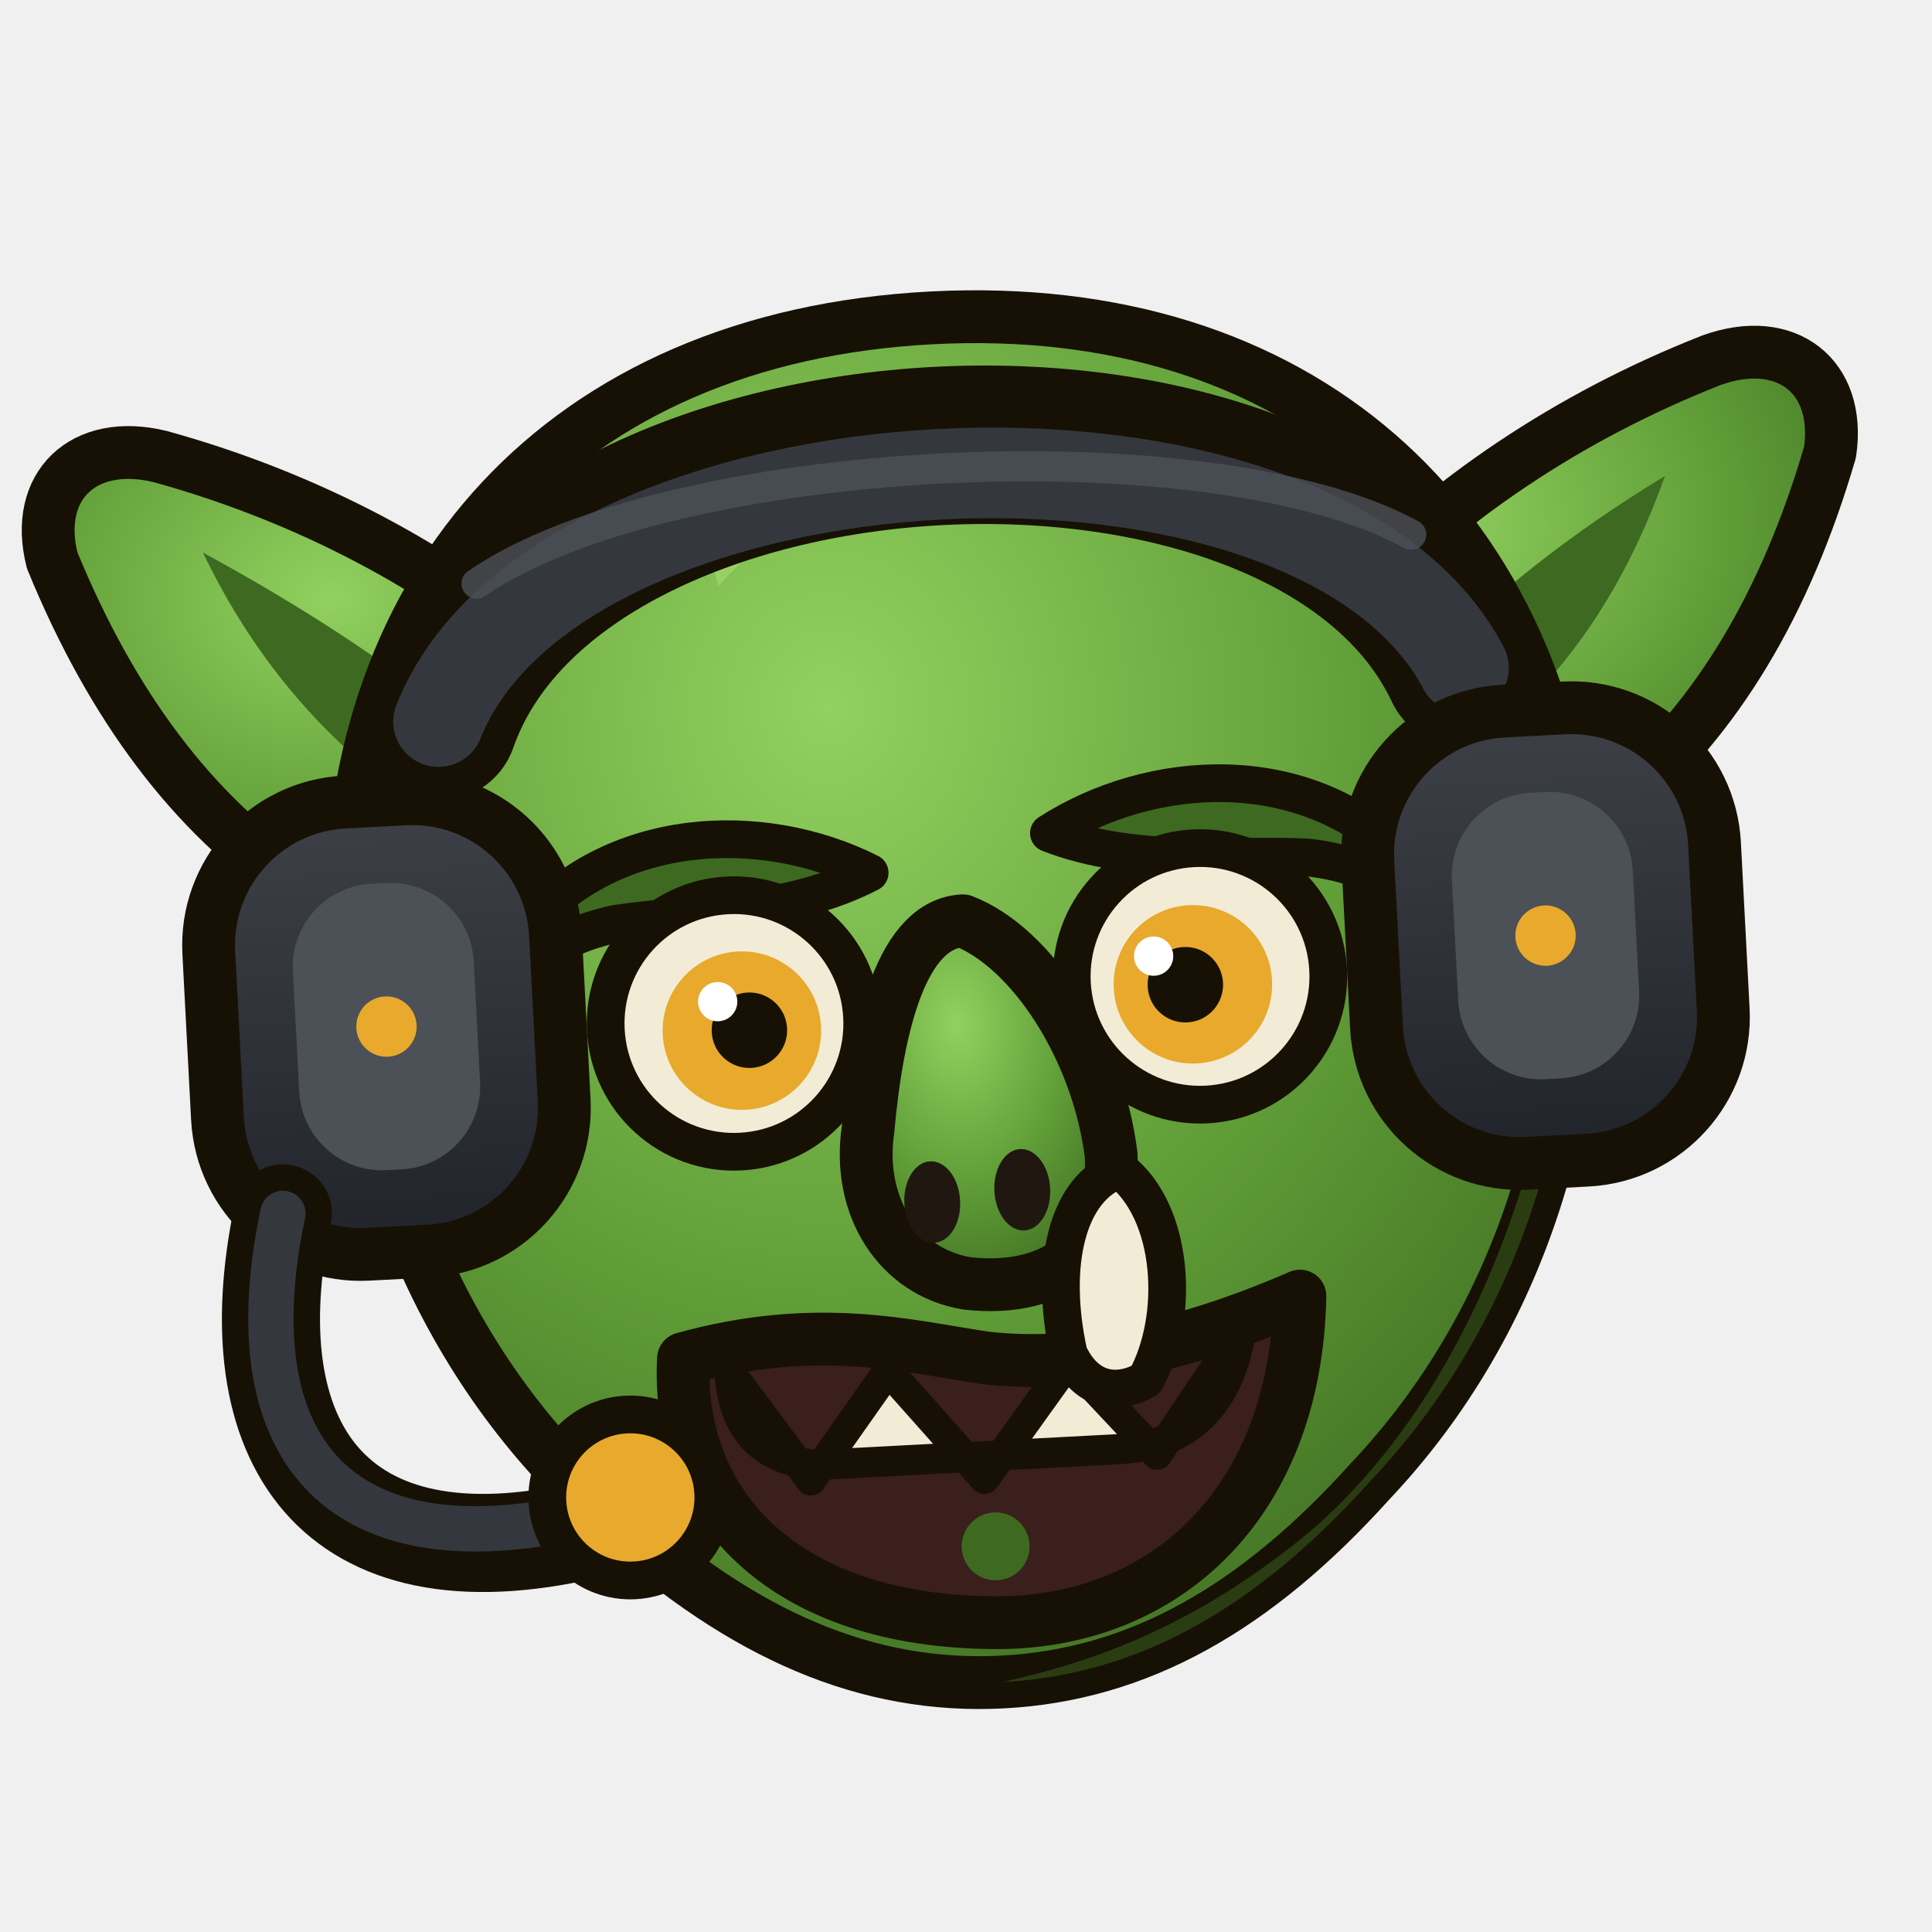
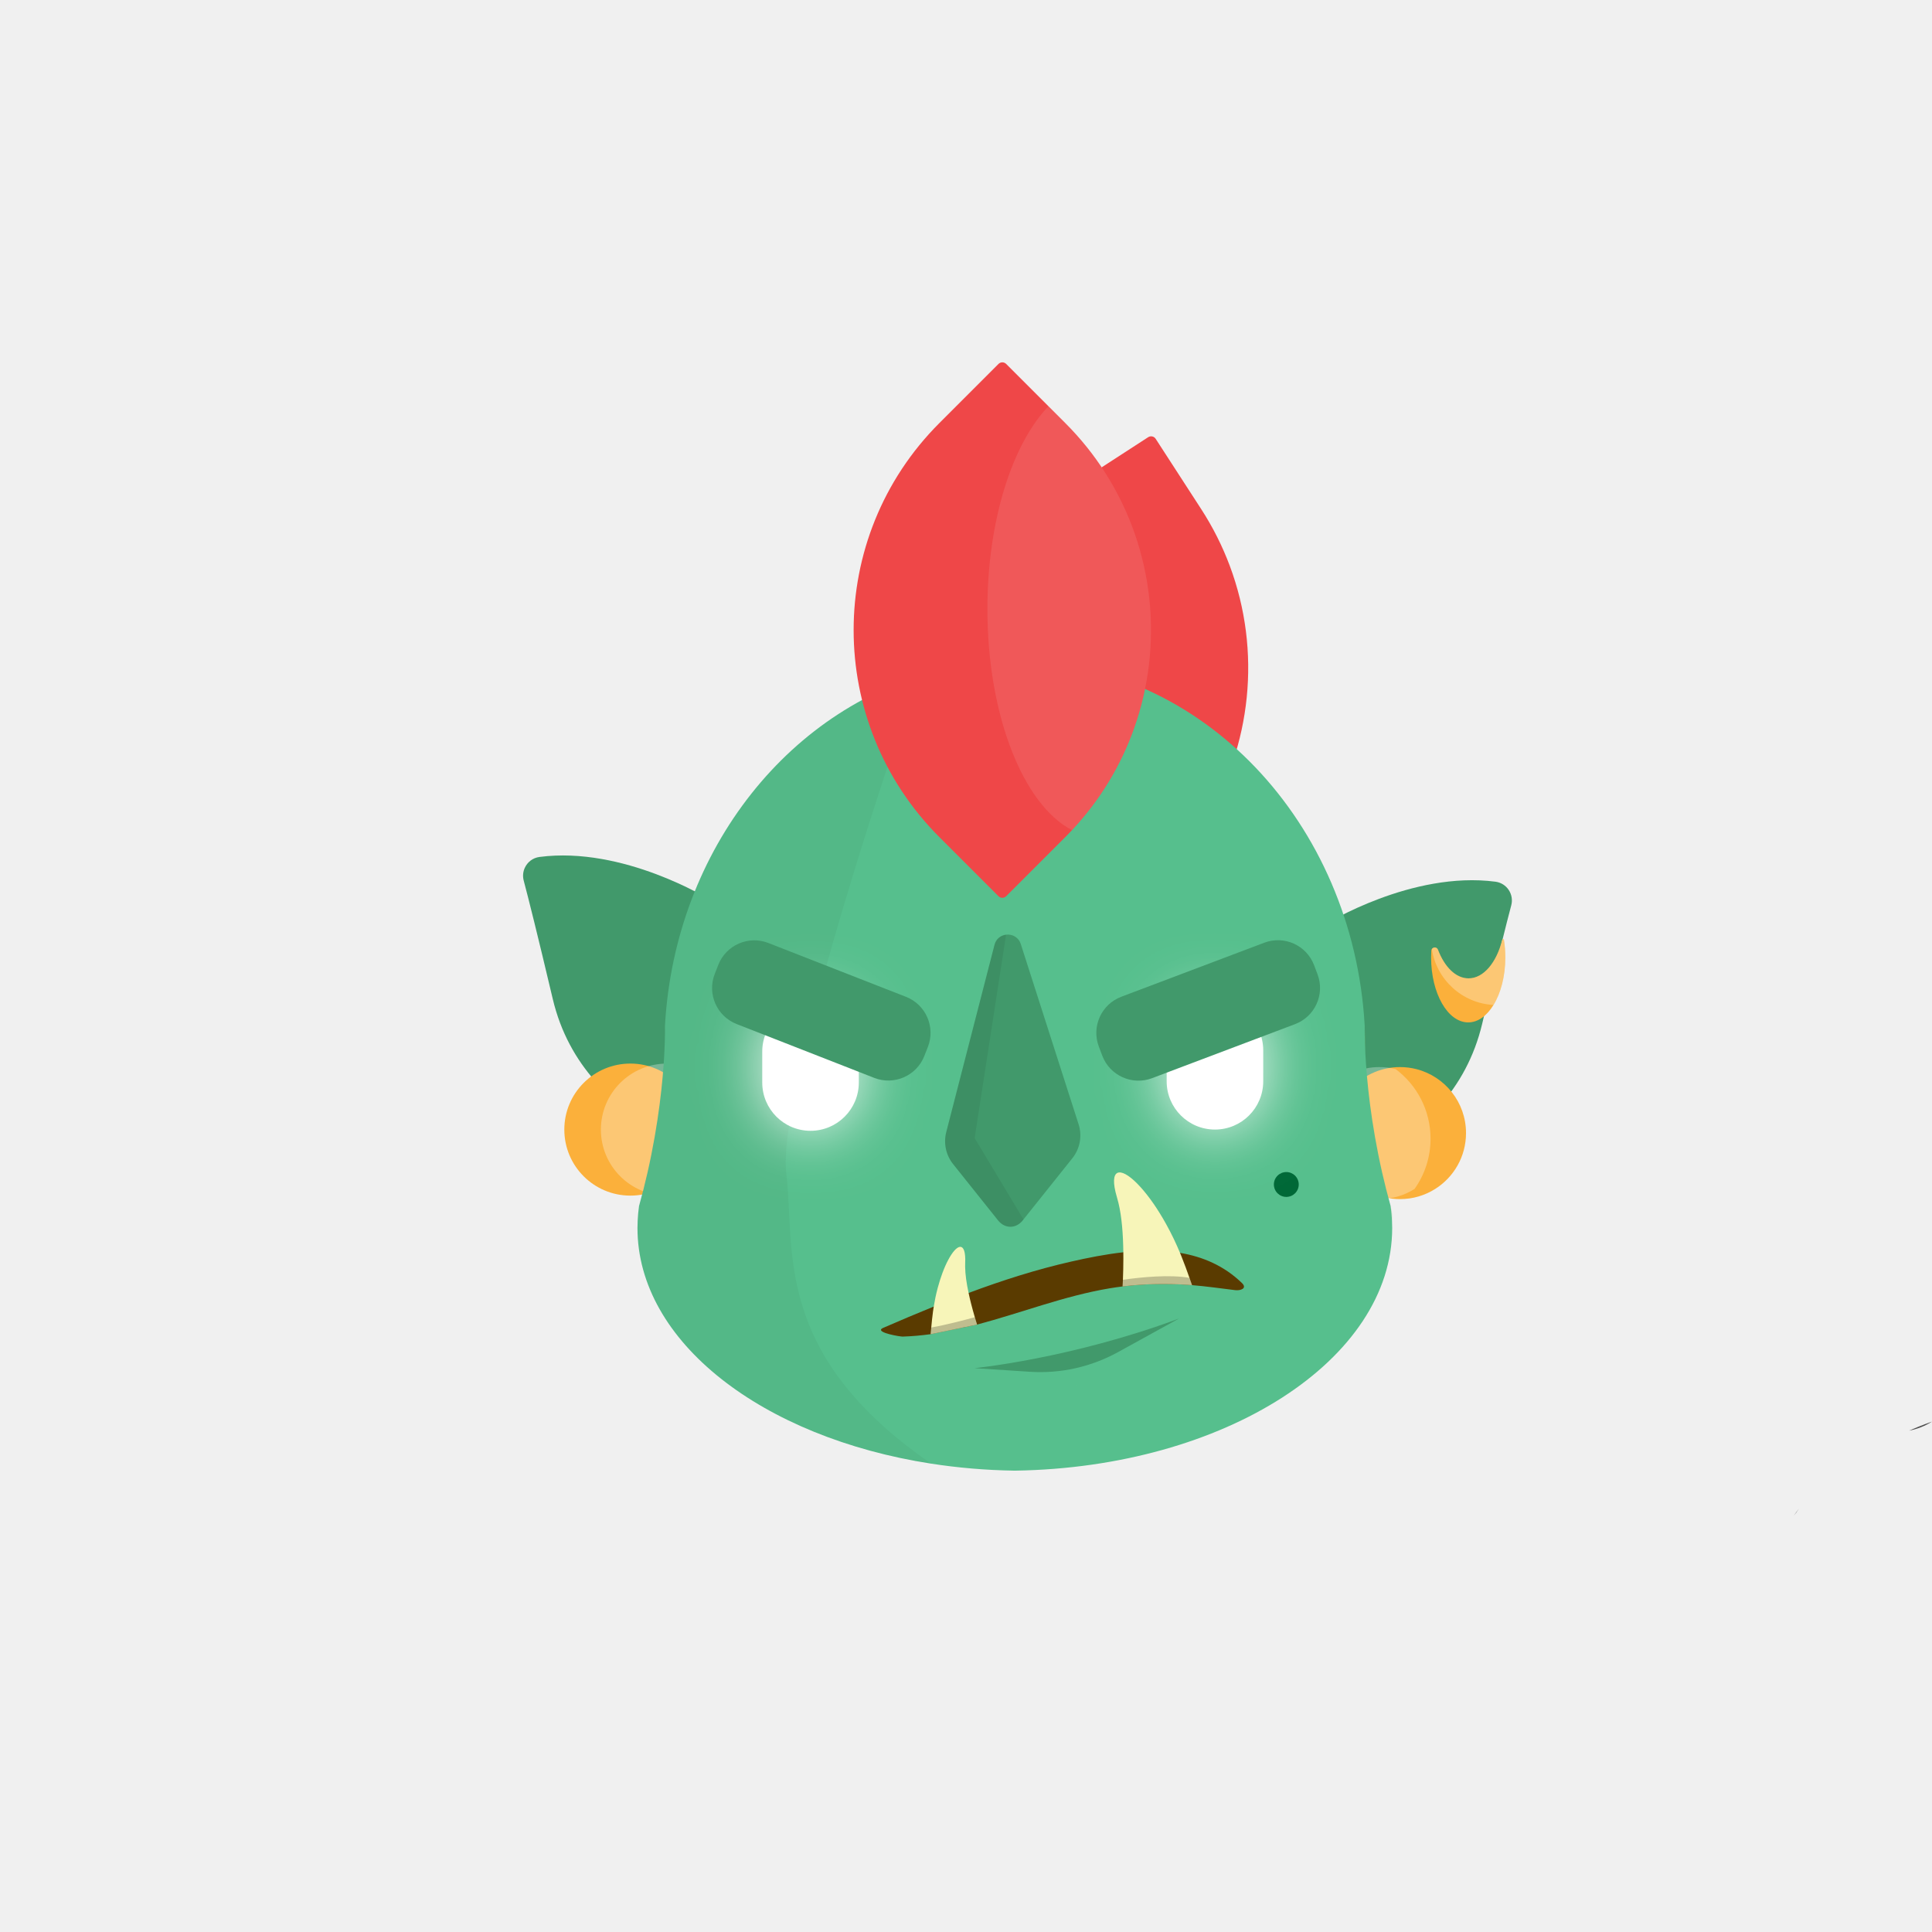
- <svg xmlns="http://www.w3.org/2000/svg" viewBox="0 0 256 256" width="256" height="256">
+ <svg xmlns="http://www.w3.org/2000/svg" id="Layer_2" data-name="Layer 2" viewBox="0 0 1200 1200">
  <defs>
-     <radialGradient id="skin" cx="40%" cy="28%" r="82%">
-       <stop offset="0%" stop-color="#92d15f" />
-       <stop offset="55%" stop-color="#5f9c37" />
-       <stop offset="100%" stop-color="#3d6a20" />
-     </radialGradient>
-     <linearGradient id="cup" x1="0" y1="0" x2="0" y2="1">
-       <stop offset="0%" stop-color="#3d4147" />
-       <stop offset="100%" stop-color="#21232a" />
-     </linearGradient>
    <style>
-       .ink  { stroke:#171105; stroke-width:7;   stroke-linejoin:round; stroke-linecap:round; }
-       .ink5 { stroke:#171105; stroke-width:5;   stroke-linejoin:round; stroke-linecap:round; }
+       .cls-1 {
+         filter: url(#outer-glow-2);
+       }
+ 
+       .cls-2 {
+         filter: url(#outer-glow-1);
+       }
+ 
+       .cls-3 {
+         fill: #5a3b00;
+       }
+ 
+       .cls-4 {
+         opacity: .09;
+       }
+ 
+       .cls-4, .cls-5, .cls-6 {
+         fill: #fff;
+       }
+ 
+       .cls-5 {
+         opacity: .29;
+       }
+ 
+       .cls-7 {
+         fill: #4d4d4d;
+       }
+ 
+       .cls-8 {
+         fill: #cce2e7;
+       }
+ 
+       .cls-9 {
+         fill: #ef4748;
+       }
+ 
+       .cls-10 {
+         opacity: .23;
+       }
+ 
+       .cls-11 {
+         opacity: .07;
+       }
+ 
+       .cls-12 {
+         opacity: .04;
+       }
+ 
+       .cls-13 {
+         fill: #89d47f;
+         opacity: .26;
+       }
+ 
+       .cls-14 {
+         fill: #56bf8d;
+       }
+ 
+       .cls-15 {
+         fill: #f7f5b9;
+       }
+ 
+       .cls-16 {
+         fill: #41996b;
+       }
+ 
+       .cls-17 {
+         fill: #fbb03b;
+       }
+ 
+       .cls-18 {
+         fill: #006837;
+       }
    </style>
+     <filter id="outer-glow-1" x="415.91" y="565.46" width="175" height="194" filterUnits="userSpaceOnUse">
+       <feOffset dx="0" dy="0" />
+       <feGaussianBlur result="blur" stdDeviation="19" />
+       <feFlood flood-color="#fff" flood-opacity=".91" />
+       <feComposite in2="blur" operator="in" />
+       <feComposite in="SourceGraphic" />
+     </filter>
+     <filter id="outer-glow-2" x="667.1" y="564.69" width="175" height="194" filterUnits="userSpaceOnUse">
+       <feOffset dx="0" dy="0" />
+       <feGaussianBlur result="blur-2" stdDeviation="19" />
+       <feFlood flood-color="#fff" flood-opacity=".91" />
+       <feComposite in2="blur-2" operator="in" />
+       <feComposite in="SourceGraphic" />
+     </filter>
  </defs>
-   <g transform="rotate(-3 128 130)">
-     <path class="ink" fill="url(#skin)" d="M86 128 C50 126 24 108 10 68 C8 58 15 52 25 55 C64 68 92 96 102 126 Z" />
-     <path class="ink" fill="url(#skin)" d="M170 126 C206 124 232 106 246 66 C248 56 241 50 231 53 C192 66 164 94 154 124 Z" />
-     <path fill="#3d6a20" d="M82 116 C58 108 40 92 30 68 C56 84 74 100 90 124 Z" />
-     <path fill="#3d6a20" d="M174 114 C198 106 214 92 224 68 C198 82 182 98 166 120 Z" />
-     <path class="ink" fill="url(#skin)" d="M128 42       C177 42 207 73 209 118       C210 150 199 179 178 199       C162 215 146 223 128 223       C110 223 94 215 78 199       C57 179 46 150 47 118       C49 73 79 42 128 42 Z" />
-     <path fill="#3d6a20" opacity="0.5" d="M128 223 C146 223 162 215 178 199 C199 179 210 150 209 118 C207 153 193 187 170 205 C154 217 140 221 128 223 Z" />
-     <path fill="#a9db76" opacity="0.55" d="M94 60 C114 46 148 46 166 58 C142 54 116 58 98 76 Z" />
-     <path class="ink5" fill="#3d6a20" d="M70 120 C82 107 102 107 116 115 C105 120 92 119 82 120 C76 121 72 123 68 127 Z" />
-     <path class="ink5" fill="#3d6a20" d="M186 116 C174 103 154 103 140 111 C151 116 164 115 174 116 C180 117 184 119 188 123 Z" />
-     <circle class="ink5" cx="97" cy="134" r="17" fill="#f2ecd6" />
-     <circle class="ink5" cx="159" cy="131" r="17" fill="#f2ecd6" />
-     <circle cx="98" cy="135" r="10.5" fill="#e8a92c" />
-     <circle cx="158" cy="132" r="10.5" fill="#e8a92c" />
-     <circle cx="99" cy="135" r="5" fill="#171105" />
-     <circle cx="157" cy="132" r="5" fill="#171105" />
-     <circle cx="95" cy="131" r="2.6" fill="#fff" />
-     <circle cx="153" cy="128" r="2.6" fill="#fff" />
-     <path class="ink" fill="url(#skin)" d="M128 122 C137 126 145 140 146 154 C146 166 138 172 126 170 C117 168 112 159 114 149 C116 135 120 122 128 122 Z" />
-     <ellipse cx="122" cy="159" rx="3.7" ry="5.4" fill="#201810" />
-     <ellipse cx="134" cy="158" rx="3.7" ry="5.4" fill="#201810" />
-     <path class="ink" fill="#3a1f1c" d="M88 178 C106 174 118 178 128 180 C140 182 154 180 170 174 C168 202 149 217 126 215 C99 213 86 197 88 178 Z" />
-     <path fill="#f2ecd6" stroke="#171105" stroke-width="4" stroke-linejoin="round" d="M94 180 L104 195 L115 181 L127 196 L139 181 L150 194 L162 178          C160 188 154 193 145 193 L105 193 C97 192 94 187 94 180 Z" />
-     <path class="ink5" fill="#f2ecd6" d="M139 180 C137 168 140 158 147 156 C154 162 154 176 149 184 C145 186 141 185 139 180 Z" />
-     <circle cx="62" cy="150" r="5" fill="#3d6a20" />
-     <circle cx="196" cy="146" r="4.5" fill="#3d6a20" />
-     <circle cx="128" cy="205" r="4.5" fill="#3d6a20" />
-     <path d="M60 92 C78 48 178 48 196 92" fill="none" stroke="#171105" stroke-width="21" stroke-linecap="round" />
-     <path d="M60 92 C78 53 178 53 196 92" fill="none" stroke="#34383e" stroke-width="12" stroke-linecap="round" />
-     <path d="M66 74 C92 58 164 58 190 74" fill="none" stroke="#4c5057" stroke-width="4" stroke-linecap="round" opacity="0.8" />
-     <rect class="ink" x="28" y="102" width="46" height="60" rx="19" fill="url(#cup)" />
-     <rect x="39" y="113" width="24" height="38" rx="11" fill="#4c5057" />
-     <circle cx="51" cy="132" r="4" fill="#e8a92c" />
-     <rect class="ink" x="182" y="98" width="46" height="60" rx="19" fill="url(#cup)" />
-     <rect x="193" y="109" width="24" height="38" rx="11" fill="#4c5057" />
-     <circle cx="205" cy="128" r="4" fill="#e8a92c" />
-     <path d="M36 156 C28 186 40 206 74 200" fill="none" stroke="#171105" stroke-width="13" stroke-linecap="round" />
-     <path d="M36 156 C28 186 40 204 74 198" fill="none" stroke="#34383e" stroke-width="6" stroke-linecap="round" />
-     <circle class="ink5" cx="80" cy="196" r="11" fill="#e8a92c" />
+   <path class="cls-13" d="M667.83,860.52c.16.01.32.01.48.01-.16.01-.32.01-.48.01v-.02Z" />
+   <path class="cls-8" d="M630.33,410.55c-.16,0-.32,0-.48.01h0s.48-.01.48-.01Z" />
+   <path class="cls-9" d="M748.22,510.51c-12.72,20.68-29.79,39.09-50.89,53.75-1.66,1.15-3.33,2.27-5.03,3.37l-43.57,28.23c-1.56,1.01-3.64.56-4.65-.99l-28.23-43.57c-54.61-84.3-30.56-196.9,53.73-251.51l43.57-28.24c1.56-1.01,3.64-.56,4.65.99l20.2,31.19,8.03,12.39c7.33,11.31,13.24,23.13,17.78,35.25,19.89,53.11,13.45,112-15.59,159.13Z" />
+   <path class="cls-16" d="M456.61,718.86s-93.47-14.63-113.3-98.47c-9.7-41-15.07-62.33-18.02-73.42-.75-2.79-.42-5.6.7-8.01,1.62-3.5,4.93-6.15,9.09-6.69,52.03-6.82,105.37,26.29,105.37,26.29l2.27,22.53,13.89,137.77Z" />
+   <path class="cls-16" d="M823.5,573.93s53.35-33.11,105.37-26.29c7.03.92,11.62,7.85,9.79,14.7-2.95,11.1-8.32,32.43-18.02,73.42-19.84,83.84-113.31,98.47-113.31,98.47l16.16-160.3Z" />
+   <circle class="cls-17" cx="391.52" cy="701.61" r="41.01" />
+   <path class="cls-17" d="M910.57,703.78c0,14.62-7.64,27.44-19.15,34.7-6.33,4-13.82,6.31-21.85,6.31-22.65,0-41.01-18.36-41.01-41.01s18.36-41,41.01-41c3.48,0,6.86.43,10.09,1.25,17.76,4.49,30.91,20.58,30.91,39.75Z" />
+   <path class="cls-5" d="M888.54,707.28c0,11.62-3.68,22.39-9.94,31.2-6.33,4-13.82,6.31-21.85,6.31-22.65,0-41.01-18.36-41.01-41.01s18.36-41,41.01-41c3.48,0,6.86.43,10.09,1.25,13.17,9.83,21.7,25.54,21.7,43.25Z" />
+   <path class="cls-5" d="M446.02,705.11c0,11.62-3.68,22.39-9.94,31.2-6.33,4-13.82,6.31-21.85,6.31-22.65,0-41.01-18.36-41.01-41.01s18.36-41,41.01-41c3.48,0,6.86.43,10.09,1.25,13.17,9.83,21.7,25.54,21.7,43.25Z" />
+   <path class="cls-14" d="M864.71,762.73c0,81.96-104.16,148.64-233.9,150.71-.16.01-.32.01-.48.01s-.32,0-.48-.01c-17.71-.28-34.94-1.77-51.49-4.34-104.74-16.21-182.41-75.6-182.41-146.37,0-1.48.03-2.95.11-4.41v-.02c.13-3.08.42-6.13.85-9.16v-.02c1.95-6.98,3.67-13.79,5.17-20.39.01-.02.01-.04.02-.05,7.13-31.27,9.64-57.76,10.51-74.11v-.06c.57-10.69.43-17.04.42-17.53v-.03c6.23-109.98,78.82-200.02,173.93-221.51,13.86-3.14,28.2-4.81,42.89-4.88.16-.01.32-.01.48-.01s.32,0,.48.01c115.42.54,209.68,100.38,216.82,226.39v.03c0,.49-.15,6.84.42,17.53v.06c.87,16.35,3.38,42.84,10.51,74.11.01,0,.01.03.02.05,1.5,6.6,3.22,13.41,5.17,20.39v.02c.43,3.03.72,6.08.85,9.16v.02c.08,1.46.11,2.93.11,4.41Z" />
+   <path class="cls-3" d="M767.27,801.34c-8.94-1.07-17.9-2.4-26.88-3.11-.77-.07-1.54-.13-2.31-.18-13.6-.91-27.29-.68-40.81.98-2.68.33-5.36.72-8.02,1.16-28.28,4.73-54.93,15.28-82.38,22.53l-28.83,5.96c-5.71.79-11.49,1.31-17.35,1.5-1.48.05-15.55-2.26-13.24-4.73.22-.23.59-.47,1.14-.7,10.39-4.5,20.85-8.95,31.38-13.22,7.17-2.91,14.39-5.74,21.64-8.45,20.84-7.78,42.03-14.57,63.72-19.49,10.34-2.35,21.32-4.55,32.39-5.78,11.85-1.33,23.81-1.54,35.21.37,14.08,2.36,27.31,7.95,38.43,18.7,3.57,3.46-.99,4.83-4.09,4.46Z" />
+   <path class="cls-12" d="M578.36,909.1c-104.74-16.21-182.41-75.6-182.41-146.37,0-1.48.03-2.95.11-4.41v-.02c.13-3.08.42-6.13.85-9.16v-.02c1.95-6.98,3.67-13.79,5.17-20.39.01-.02.01-.04.02-.05,7.13-31.27,9.64-57.76,10.51-74.11v-.06c.57-10.69.43-17.04.42-17.53v-.03c6.23-109.98,78.82-200.02,173.93-221.51l-35.72,60.91s-68.69,204.24-62.87,252.38c5.69,47.15-9.18,111.99,89.99,180.37Z" />
+   <circle class="cls-18" cx="798.95" cy="735.7" r="7.72" />
+   <path class="cls-8" d="M630.81,410.55h-.48.48Z" />
+   <path class="cls-13" d="M668.31,860.53c.16,0,.32,0,.48-.01v.02c-.16,0-.32,0-.48-.01Z" />
+   <path class="cls-13" d="M848.06,652.33c0,.73,0,1.45-.01,2.18-.57-10.69-.43-17.04-.42-17.53.28,5.08.43,10.19.43,15.35Z" />
+   <path class="cls-13" d="M864.6,758.3c-.13-3.08-.42-6.13-.85-9.16,1.04,3.72,1.29,6.75.85,9.16Z" />
+   <g class="cls-2">
+     <rect class="cls-6" x="473.45" y="623.19" width="59.97" height="79.17" rx="29.98" ry="29.98" />
  </g>
+   <g class="cls-1">
+     <rect class="cls-6" x="724.64" y="622.42" width="59.97" height="79.17" rx="29.98" ry="29.98" />
+   </g>
+   <rect class="cls-16" x="678.95" y="600.56" width="142.94" height="54.07" rx="24.02" ry="24.02" transform="translate(1674.246 949.4072) rotate(159.2987)" />
+   <rect class="cls-16" x="440.24" y="600.56" width="139.8" height="54.07" rx="24.02" ry="24.02" transform="translate(756.5853 1397.912) rotate(-158.6357)" />
+   <path class="cls-7" d="M1200,883c-4.28,2.69-9.09,4.6-14.22,5.6,8.33-3.62,13.88-5.49,14.22-5.6Z" />
+   <path class="cls-7" d="M1117.4,937.01c-1.01,1.57-2.12,3.08-3.32,4.5,1.06-1.53,2.17-3.03,3.32-4.5Z" />
+   <path class="cls-17" d="M934.98,594.68c0,11.66-2.82,22.16-7.34,29.52-4.11,6.72-9.63,10.83-15.71,10.83-12.73,0-23.05-18.06-23.05-40.35,0-1.42.04-2.81.12-4.19.03-.41.15-.76.34-1.05.86-1.32,3.13-1.35,3.8.41,4.09,10.74,11.08,17.82,19.01,17.82,9.37,0,17.42-9.88,20.94-24.01.14-.56.94-.53,1.03.03.56,3.5.86,7.18.86,10.99Z" />
+   <path class="cls-15" d="M740.39,798.23c-.77-.07-1.54-.13-2.31-.18-13.6-.91-27.29-.68-40.81.98.04-.75.07-1.5.11-2.26.03-.63.06-1.26.08-1.89.17-4.23.27-8.6.28-12.98,0-1.36,0-2.73-.02-4.09-.13-11.1-.95-22.01-3.01-30.57-.26-1.1-.54-2.14-.84-3.14-.4-1.32-.72-2.56-1-3.7-3.76-15.98,4.38-15.45,15.57-3.03,2.59,2.86,5.34,6.35,8.16,10.43,2.53,3.68,5.1,7.82,7.64,12.38,3.54,6.36,6.35,12.38,8.69,18,.31.75.61,1.49.91,2.22,1.91,4.74,3.51,9.18,4.96,13.31.01.02.01.03.02.05.54,1.54,1.06,3.03,1.57,4.47Z" />
+   <path class="cls-15" d="M606.87,822.72l-28.83,5.96c.13-1.33.25-2.7.38-4.14.28-3.06.6-6.38,1.09-9.97.14-.99.29-2,.46-3.04.58-3.6,1.36-7.48,2.47-11.62.9-3.37,1.89-6.47,2.93-9.26,1.16-3.11,2.37-5.82,3.58-8.09,5.23-9.87,10.41-11.55,10.59-.58,0,.78-.01,1.64-.05,2.56-.03.7-.04,1.42-.03,2.17.05,4.82.89,10.51,2.15,16.37.46,2.18.98,4.39,1.54,6.58.73,2.88,1.52,5.74,2.33,8.49.46,1.56.93,3.09,1.39,4.57Z" />
+   <path class="cls-9" d="M704.4,452.4c-8.12,22.88-20.97,44.45-38.54,63.2-1.38,1.47-2.78,2.92-4.21,4.35l-36.71,36.71c-1.32,1.31-3.44,1.31-4.76,0l-36.71-36.71c-71.02-71.03-71.02-186.17,0-257.19l36.71-36.72c1.32-1.31,3.44-1.31,4.76,0l26.27,26.28,10.44,10.44c9.53,9.53,17.78,19.85,24.75,30.76,30.55,47.78,36.55,106.72,18,158.88Z" />
+   <path class="cls-4" d="M704.4,452.4c-8.12,22.88-20.97,44.45-38.54,63.2-30.21-15.57-52.56-71.13-52.56-137.28,0-54.9,15.4-102.5,37.91-126l10.44,10.44c9.53,9.53,17.78,19.85,24.75,30.76,30.55,47.78,36.55,106.72,18,158.88Z" />
+   <g>
+     <path class="cls-16" d="M666.04,719.43l-30.34,37.99-.46.58c-4.22,5.28-11.12,5.28-15.33,0l-27.91-34.95c-4.47-5.59-6.04-12.96-4.26-19.89l29.96-116.3c.98-3.8,3.97-5.94,7.17-6.32,3.74-.45,7.75,1.46,9.16,5.84l35.9,111.9c2.34,7.26.88,15.2-3.89,21.16Z" />
+     <path class="cls-11" d="M635.71,757.42l-.46.58c-4.22,5.28-11.12,5.28-15.33,0l-27.91-34.95c-4.47-5.59-6.04-12.96-4.26-19.89l29.96-116.3c.98-3.8,3.97-5.94,7.17-6.32l-19.52,126.35,30.35,50.53Z" />
+   </g>
+   <path class="cls-16" d="M605.32,849.78s59.86-5.86,126.94-30.8l-37.87,20.86c-16.72,9.21-35.72,13.44-54.77,12.19l-34.31-2.25Z" />
+   <path class="cls-5" d="M934.98,594.68c0,11.66-2.82,22.16-7.34,29.52-19.53-1.06-35.42-15.77-38.3-34.76.86-1.32,3.13-1.35,3.8.41,4.09,10.74,11.08,17.82,19.01,17.82,9.37,0,17.42-9.88,20.94-24.01.14-.56.94-.53,1.03.03.56,3.5.86,7.18.86,10.99Z" />
+   <path class="cls-10" d="M740.39,798.23c-.77-.07-1.54-.13-2.31-.18-13.6-.91-27.29-.68-40.81.98.04-.75.07-1.5.11-2.26.03-.63.06-1.26.08-1.89,11.59-1.63,29.16-3.36,41.34-1.17.01.02.01.03.02.05.54,1.54,1.06,3.03,1.57,4.47Z" />
+   <path class="cls-10" d="M606.87,822.72l-28.83,5.96c.13-1.33.25-2.7.38-4.14,9.09-1.6,20.51-4.59,27.06-6.39.46,1.56.93,3.09,1.39,4.57Z" />
</svg>
